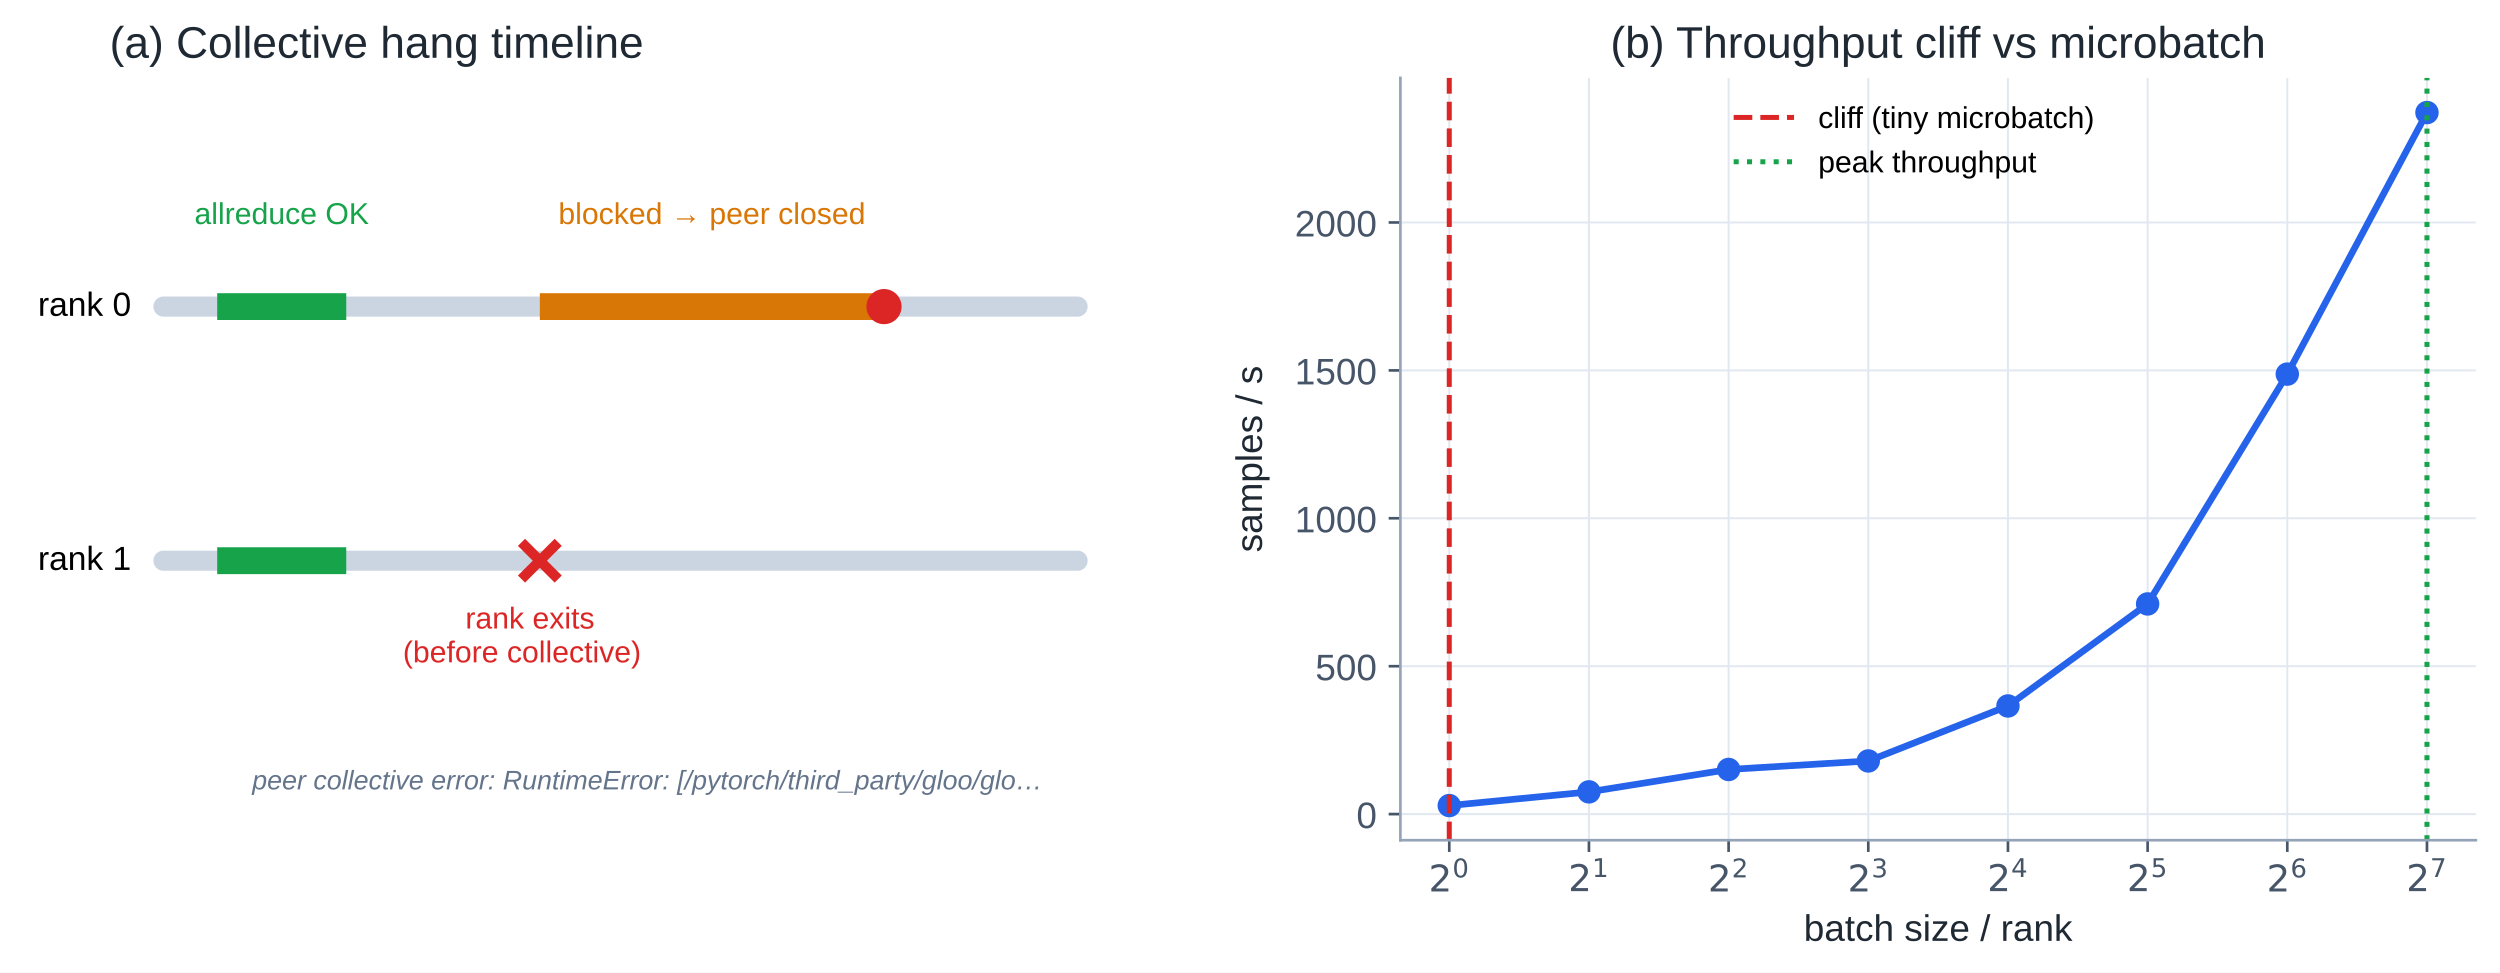
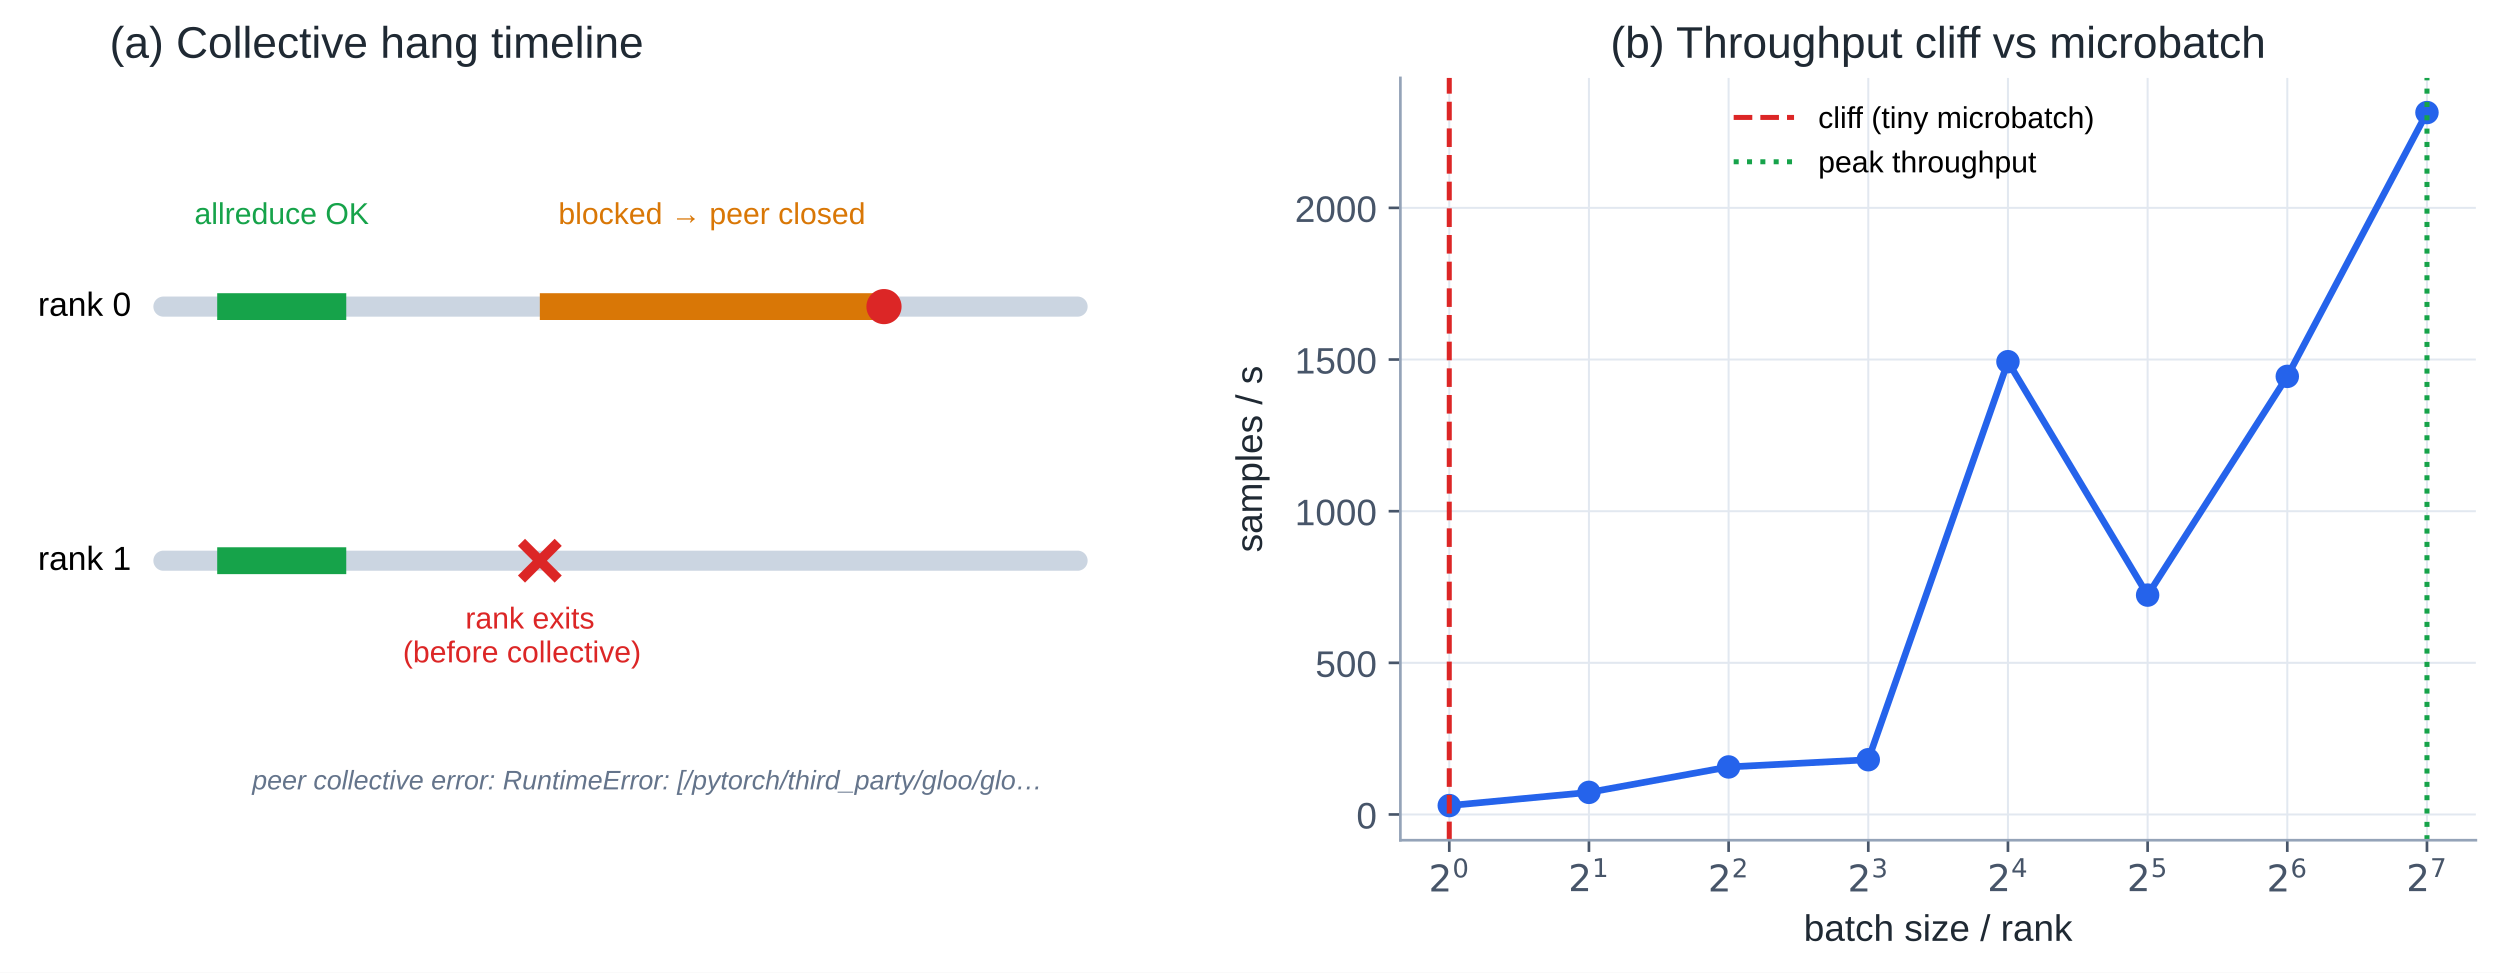
<svg xmlns="http://www.w3.org/2000/svg" xmlns:xlink="http://www.w3.org/1999/xlink" width="745.421pt" height="290.018pt" viewBox="0 0 745.421 290.018" version="1.1">
  <defs>
    <style type="text/css">*{stroke-linejoin: round; stroke-linecap: butt}</style>
  </defs>
  <g id="figure_1">
    <g id="patch_1">
      <path d="M 0 290.018  L 745.421 290.018  L 745.421 0  L 0 0  z " style="fill: #ffffff" />
    </g>
    <g id="axes_1">
      <g id="line2d_1">
-         <path d="M 48.728 91.419  L 321.298 91.419  " clip-path="url(#p2bac2a29dc)" style="fill: none; stroke: #cbd5e1; stroke-width: 6; stroke-linecap: round" />
+         <path d="M 48.728 91.419  L 321.298 91.419  " clip-path="url(#pb4060c1637)" style="fill: none; stroke: #cbd5e1; stroke-width: 6; stroke-linecap: round" />
      </g>
      <g id="line2d_2">
-         <path d="M 48.728 167.184  L 321.298 167.184  " clip-path="url(#p2bac2a29dc)" style="fill: none; stroke: #cbd5e1; stroke-width: 6; stroke-linecap: round" />
+         <path d="M 48.728 167.184  L 321.298 167.184  " clip-path="url(#pb4060c1637)" style="fill: none; stroke: #cbd5e1; stroke-width: 6; stroke-linecap: round" />
      </g>
      <g id="line2d_3">
-         <path d="M 64.761 91.419  L 103.242 91.419  " clip-path="url(#p2bac2a29dc)" style="fill: none; stroke: #16a34a; stroke-width: 8" />
+         <path d="M 64.761 91.419  L 103.242 91.419  " clip-path="url(#pb4060c1637)" style="fill: none; stroke: #16a34a; stroke-width: 8" />
      </g>
      <g id="line2d_4">
-         <path d="M 64.761 167.184  L 103.242 167.184  " clip-path="url(#p2bac2a29dc)" style="fill: none; stroke: #16a34a; stroke-width: 8" />
+         <path d="M 64.761 167.184  L 103.242 167.184  " clip-path="url(#pb4060c1637)" style="fill: none; stroke: #16a34a; stroke-width: 8" />
      </g>
      <g id="line2d_5">
-         <path d="M 160.962 91.419  L 263.577 91.419  " clip-path="url(#p2bac2a29dc)" style="fill: none; stroke: #d97706; stroke-width: 8" />
+         <path d="M 160.962 91.419  L 263.577 91.419  " clip-path="url(#pb4060c1637)" style="fill: none; stroke: #d97706; stroke-width: 8" />
      </g>
      <g id="text_1">
        <text style="font-size: 10px; font-family: 'Arial', 'Helvetica', 'DejaVu Sans', sans-serif; text-anchor: end" x="39.108" y="94.178" transform="rotate(-0 39.10781 94.17811)">rank 0</text>
      </g>
      <g id="text_2">
        <text style="font-size: 10px; font-family: 'Arial', 'Helvetica', 'DejaVu Sans', sans-serif; text-anchor: end" x="39.108" y="169.943" transform="rotate(-0 39.10781 169.9434)">rank 1</text>
      </g>
      <g id="text_3">
        <text style="font-size: 9px; font-family: 'Arial', 'Helvetica', 'DejaVu Sans', sans-serif; text-anchor: middle; fill: #16a34a" x="84.002" y="66.795" transform="rotate(-0 84.00164 66.795)">allreduce OK</text>
      </g>
      <g id="text_4">
        <text style="font-size: 9px; font-family: 'Arial', 'Helvetica', 'DejaVu Sans', sans-serif; fill: #dc2626" transform="translate(138.755 187.4122)">rank exits</text>
        <text style="font-size: 9px; font-family: 'Arial', 'Helvetica', 'DejaVu Sans', sans-serif; fill: #dc2626" transform="translate(120.1222 197.4902)">(before collective)</text>
      </g>
      <g id="text_5">
        <text style="font-size: 9px; font-family: 'Arial', 'Helvetica', 'DejaVu Sans', sans-serif; text-anchor: middle; fill: #d97706" x="212.27" y="66.795" transform="rotate(-0 212.2697 66.795)">blocked → peer closed</text>
      </g>
      <g id="text_6">
        <text style="font-style: italic; font-size: 8px; font-family: 'Arial', 'Helvetica', 'DejaVu Sans', sans-serif; text-anchor: middle; fill: #64748b" x="193.03" y="235.373" transform="rotate(-0 193.0295 235.3729)">peer collective error: RuntimeError: [/pytorch/third_party/gloo/glo…</text>
      </g>
      <g id="text_7">
        <text style="font-size: 13.2px; font-family: 'Arial', 'Helvetica', 'DejaVu Sans', sans-serif; text-anchor: start; fill: #1f2933" x="32.694" y="17.23" transform="rotate(-0 32.69441 17.22994)">(a) Collective hang timeline</text>
      </g>
      <g id="PathCollection_1">
        <defs>
-           <path id="m1c01527870" d="M -5.477 5.477  L 5.477 -5.477  M -5.477 -5.477  L 5.477 5.477  " style="stroke: #dc2626; stroke-width: 3" />
+           <path id="me664e97d87" d="M -5.477 5.477  L 5.477 -5.477  M -5.477 -5.477  L 5.477 5.477  " style="stroke: #dc2626; stroke-width: 3" />
        </defs>
-         <g clip-path="url(#p2bac2a29dc)">
-           <use xlink:href="#m1c01527870" x="160.962" y="167.184" style="fill: #dc2626; stroke: #dc2626; stroke-width: 3" />
+         <g clip-path="url(#pb4060c1637)">
+           <use xlink:href="#me664e97d87" x="160.962" y="167.184" style="fill: #dc2626; stroke: #dc2626; stroke-width: 3" />
        </g>
      </g>
      <g id="PathCollection_2">
        <defs>
-           <path id="m9dc05e7c75" d="M 0 4.743  C 1.258 4.743 2.465 4.244 3.354 3.354  C 4.244 2.465 4.743 1.258 4.743 0  C 4.743 -1.258 4.244 -2.465 3.354 -3.354  C 2.465 -4.244 1.258 -4.743 0 -4.743  C -1.258 -4.743 -2.465 -4.244 -3.354 -3.354  C -4.244 -2.465 -4.743 -1.258 -4.743 0  C -4.743 1.258 -4.244 2.465 -3.354 3.354  C -2.465 4.244 -1.258 4.743 0 4.743  z " style="stroke: #dc2626" />
+           <path id="mc852aa02c5" d="M 0 4.743  C 1.258 4.743 2.465 4.244 3.354 3.354  C 4.244 2.465 4.743 1.258 4.743 0  C 4.743 -1.258 4.244 -2.465 3.354 -3.354  C 2.465 -4.244 1.258 -4.743 0 -4.743  C -1.258 -4.743 -2.465 -4.244 -3.354 -3.354  C -4.244 -2.465 -4.743 -1.258 -4.743 0  C -4.743 1.258 -4.244 2.465 -3.354 3.354  C -2.465 4.244 -1.258 4.743 0 4.743  z " style="stroke: #dc2626" />
        </defs>
-         <g clip-path="url(#p2bac2a29dc)">
-           <use xlink:href="#m9dc05e7c75" x="263.577" y="91.419" style="fill: #dc2626; stroke: #dc2626" />
+         <g clip-path="url(#pb4060c1637)">
+           <use xlink:href="#mc852aa02c5" x="263.577" y="91.419" style="fill: #dc2626; stroke: #dc2626" />
        </g>
      </g>
    </g>
    <g id="axes_2">
      <g id="patch_2">
        <path d="M 417.551 250.526  L 738.221 250.526  L 738.221 23.23  L 417.551 23.23  z " style="fill: #ffffff" />
      </g>
      <g id="matplotlib.axis_1">
        <g id="xtick_1">
          <g id="line2d_6">
-             <path d="M 432.126 250.526  L 432.126 23.23  " clip-path="url(#pc3eee7e306)" style="fill: none; stroke: #e2e8f0; stroke-width: 0.6; stroke-linecap: square" />
+             <path d="M 432.126 250.526  L 432.126 23.23  " clip-path="url(#p1f0d1e21c5)" style="fill: none; stroke: #e2e8f0; stroke-width: 0.6; stroke-linecap: square" />
          </g>
          <g id="line2d_7">
            <defs>
-               <path id="m1bdd9fda4d" d="M 0 0  L 0 3.5  " style="stroke: #475569; stroke-width: 0.8" />
+               <path id="m0b16a1b576" d="M 0 0  L 0 3.5  " style="stroke: #475569; stroke-width: 0.8" />
            </defs>
            <g>
-               <use xlink:href="#m1bdd9fda4d" x="432.126" y="250.526" style="fill: #475569; stroke: #475569; stroke-width: 0.8" />
+               <use xlink:href="#m0b16a1b576" x="432.126" y="250.526" style="fill: #475569; stroke: #475569; stroke-width: 0.8" />
            </g>
          </g>
          <g id="text_8">
            <g style="fill: #475569" transform="translate(425.9665 265.8842)">
              <text>
                <tspan x="0" y="-0.069" style="font-size: 11px; font-family: 'DejaVu Sans'; fill: #475569">2</tspan>
                <tspan x="7.104" y="-4.28" style="font-size: 7.7px; font-family: 'DejaVu Sans'; fill: #475569">0</tspan>
              </text>
            </g>
          </g>
        </g>
        <g id="xtick_2">
          <g id="line2d_8">
-             <path d="M 473.772 250.526  L 473.772 23.23  " clip-path="url(#pc3eee7e306)" style="fill: none; stroke: #e2e8f0; stroke-width: 0.6; stroke-linecap: square" />
+             <path d="M 473.772 250.526  L 473.772 23.23  " clip-path="url(#p1f0d1e21c5)" style="fill: none; stroke: #e2e8f0; stroke-width: 0.6; stroke-linecap: square" />
          </g>
          <g id="line2d_9">
            <g>
-               <use xlink:href="#m1bdd9fda4d" x="473.772" y="250.526" style="fill: #475569; stroke: #475569; stroke-width: 0.8" />
+               <use xlink:href="#m0b16a1b576" x="473.772" y="250.526" style="fill: #475569; stroke: #475569; stroke-width: 0.8" />
            </g>
          </g>
          <g id="text_9">
            <g style="fill: #475569" transform="translate(467.6119 265.8842)">
              <text>
                <tspan x="0" y="-0.178" style="font-size: 11px; font-family: 'DejaVu Sans'; fill: #475569">2</tspan>
                <tspan x="7.104" y="-4.389" style="font-size: 7.7px; font-family: 'DejaVu Sans'; fill: #475569">1</tspan>
              </text>
            </g>
          </g>
        </g>
        <g id="xtick_3">
          <g id="line2d_10">
-             <path d="M 515.417 250.526  L 515.417 23.23  " clip-path="url(#pc3eee7e306)" style="fill: none; stroke: #e2e8f0; stroke-width: 0.6; stroke-linecap: square" />
+             <path d="M 515.417 250.526  L 515.417 23.23  " clip-path="url(#p1f0d1e21c5)" style="fill: none; stroke: #e2e8f0; stroke-width: 0.6; stroke-linecap: square" />
          </g>
          <g id="line2d_11">
            <g>
-               <use xlink:href="#m1bdd9fda4d" x="515.417" y="250.526" style="fill: #475569; stroke: #475569; stroke-width: 0.8" />
+               <use xlink:href="#m0b16a1b576" x="515.417" y="250.526" style="fill: #475569; stroke: #475569; stroke-width: 0.8" />
            </g>
          </g>
          <g id="text_10">
            <g style="fill: #475569" transform="translate(509.2574 265.8842)">
              <text>
                <tspan x="0" y="-0.069" style="font-size: 11px; font-family: 'DejaVu Sans'; fill: #475569">2</tspan>
                <tspan x="7.104" y="-4.28" style="font-size: 7.7px; font-family: 'DejaVu Sans'; fill: #475569">2</tspan>
              </text>
            </g>
          </g>
        </g>
        <g id="xtick_4">
          <g id="line2d_12">
-             <path d="M 557.063 250.526  L 557.063 23.23  " clip-path="url(#pc3eee7e306)" style="fill: none; stroke: #e2e8f0; stroke-width: 0.6; stroke-linecap: square" />
+             <path d="M 557.063 250.526  L 557.063 23.23  " clip-path="url(#p1f0d1e21c5)" style="fill: none; stroke: #e2e8f0; stroke-width: 0.6; stroke-linecap: square" />
          </g>
          <g id="line2d_13">
            <g>
-               <use xlink:href="#m1bdd9fda4d" x="557.063" y="250.526" style="fill: #475569; stroke: #475569; stroke-width: 0.8" />
+               <use xlink:href="#m0b16a1b576" x="557.063" y="250.526" style="fill: #475569; stroke: #475569; stroke-width: 0.8" />
            </g>
          </g>
          <g id="text_11">
            <g style="fill: #475569" transform="translate(550.9029 265.8842)">
              <text>
                <tspan x="0" y="-0.069" style="font-size: 11px; font-family: 'DejaVu Sans'; fill: #475569">2</tspan>
                <tspan x="7.104" y="-4.28" style="font-size: 7.7px; font-family: 'DejaVu Sans'; fill: #475569">3</tspan>
              </text>
            </g>
          </g>
        </g>
        <g id="xtick_5">
          <g id="line2d_14">
-             <path d="M 598.708 250.526  L 598.708 23.23  " clip-path="url(#pc3eee7e306)" style="fill: none; stroke: #e2e8f0; stroke-width: 0.6; stroke-linecap: square" />
+             <path d="M 598.708 250.526  L 598.708 23.23  " clip-path="url(#p1f0d1e21c5)" style="fill: none; stroke: #e2e8f0; stroke-width: 0.6; stroke-linecap: square" />
          </g>
          <g id="line2d_15">
            <g>
-               <use xlink:href="#m1bdd9fda4d" x="598.708" y="250.526" style="fill: #475569; stroke: #475569; stroke-width: 0.8" />
+               <use xlink:href="#m0b16a1b576" x="598.708" y="250.526" style="fill: #475569; stroke: #475569; stroke-width: 0.8" />
            </g>
          </g>
          <g id="text_12">
            <g style="fill: #475569" transform="translate(592.5484 265.8842)">
              <text>
                <tspan x="0" y="-0.178" style="font-size: 11px; font-family: 'DejaVu Sans'; fill: #475569">2</tspan>
                <tspan x="7.104" y="-4.389" style="font-size: 7.7px; font-family: 'DejaVu Sans'; fill: #475569">4</tspan>
              </text>
            </g>
          </g>
        </g>
        <g id="xtick_6">
          <g id="line2d_16">
-             <path d="M 640.354 250.526  L 640.354 23.23  " clip-path="url(#pc3eee7e306)" style="fill: none; stroke: #e2e8f0; stroke-width: 0.6; stroke-linecap: square" />
+             <path d="M 640.354 250.526  L 640.354 23.23  " clip-path="url(#p1f0d1e21c5)" style="fill: none; stroke: #e2e8f0; stroke-width: 0.6; stroke-linecap: square" />
          </g>
          <g id="line2d_17">
            <g>
-               <use xlink:href="#m1bdd9fda4d" x="640.354" y="250.526" style="fill: #475569; stroke: #475569; stroke-width: 0.8" />
+               <use xlink:href="#m0b16a1b576" x="640.354" y="250.526" style="fill: #475569; stroke: #475569; stroke-width: 0.8" />
            </g>
          </g>
          <g id="text_13">
            <g style="fill: #475569" transform="translate(634.1939 265.8842)">
              <text>
                <tspan x="0" y="-0.178" style="font-size: 11px; font-family: 'DejaVu Sans'; fill: #475569">2</tspan>
                <tspan x="7.104" y="-4.389" style="font-size: 7.7px; font-family: 'DejaVu Sans'; fill: #475569">5</tspan>
              </text>
            </g>
          </g>
        </g>
        <g id="xtick_7">
          <g id="line2d_18">
-             <path d="M 681.999 250.526  L 681.999 23.23  " clip-path="url(#pc3eee7e306)" style="fill: none; stroke: #e2e8f0; stroke-width: 0.6; stroke-linecap: square" />
+             <path d="M 681.999 250.526  L 681.999 23.23  " clip-path="url(#p1f0d1e21c5)" style="fill: none; stroke: #e2e8f0; stroke-width: 0.6; stroke-linecap: square" />
          </g>
          <g id="line2d_19">
            <g>
-               <use xlink:href="#m1bdd9fda4d" x="681.999" y="250.526" style="fill: #475569; stroke: #475569; stroke-width: 0.8" />
+               <use xlink:href="#m0b16a1b576" x="681.999" y="250.526" style="fill: #475569; stroke: #475569; stroke-width: 0.8" />
            </g>
          </g>
          <g id="text_14">
            <g style="fill: #475569" transform="translate(675.8394 265.8842)">
              <text>
                <tspan x="0" y="-0.069" style="font-size: 11px; font-family: 'DejaVu Sans'; fill: #475569">2</tspan>
                <tspan x="7.104" y="-4.28" style="font-size: 7.7px; font-family: 'DejaVu Sans'; fill: #475569">6</tspan>
              </text>
            </g>
          </g>
        </g>
        <g id="xtick_8">
          <g id="line2d_20">
-             <path d="M 723.645 250.526  L 723.645 23.23  " clip-path="url(#pc3eee7e306)" style="fill: none; stroke: #e2e8f0; stroke-width: 0.6; stroke-linecap: square" />
+             <path d="M 723.645 250.526  L 723.645 23.23  " clip-path="url(#p1f0d1e21c5)" style="fill: none; stroke: #e2e8f0; stroke-width: 0.6; stroke-linecap: square" />
          </g>
          <g id="line2d_21">
            <g>
-               <use xlink:href="#m1bdd9fda4d" x="723.645" y="250.526" style="fill: #475569; stroke: #475569; stroke-width: 0.8" />
+               <use xlink:href="#m0b16a1b576" x="723.645" y="250.526" style="fill: #475569; stroke: #475569; stroke-width: 0.8" />
            </g>
          </g>
          <g id="text_15">
            <g style="fill: #475569" transform="translate(717.4849 265.8842)">
              <text>
                <tspan x="0" y="-0.178" style="font-size: 11px; font-family: 'DejaVu Sans'; fill: #475569">2</tspan>
                <tspan x="7.104" y="-4.389" style="font-size: 7.7px; font-family: 'DejaVu Sans'; fill: #475569">7</tspan>
              </text>
            </g>
          </g>
        </g>
        <g id="text_16">
          <text style="font-size: 11px; font-family: 'Arial', 'Helvetica', 'DejaVu Sans', sans-serif; text-anchor: middle; fill: #1f2933" x="577.886" y="280.53" transform="rotate(-0 577.8857 280.5302)">batch size / rank</text>
        </g>
      </g>
      <g id="matplotlib.axis_2">
        <g id="ytick_1">
          <g id="line2d_22">
-             <path d="M 417.551 242.74  L 738.221 242.74  " clip-path="url(#pc3eee7e306)" style="fill: none; stroke: #e2e8f0; stroke-width: 0.6; stroke-linecap: square" />
+             <path d="M 417.551 242.855  L 738.221 242.855  " clip-path="url(#p1f0d1e21c5)" style="fill: none; stroke: #e2e8f0; stroke-width: 0.6; stroke-linecap: square" />
          </g>
          <g id="line2d_23">
            <defs>
-               <path id="mef28c17f36" d="M 0 0  L -3.5 0  " style="stroke: #475569; stroke-width: 0.8" />
+               <path id="m5a8570fc3b" d="M 0 0  L -3.5 0  " style="stroke: #475569; stroke-width: 0.8" />
            </defs>
            <g>
-               <use xlink:href="#mef28c17f36" x="417.551" y="242.74" style="fill: #475569; stroke: #475569; stroke-width: 0.8" />
+               <use xlink:href="#m5a8570fc3b" x="417.551" y="242.855" style="fill: #475569; stroke: #475569; stroke-width: 0.8" />
            </g>
          </g>
          <g id="text_17">
-             <text style="font-size: 11px; font-family: 'Arial', 'Helvetica', 'DejaVu Sans', sans-serif; text-anchor: end; fill: #475569" x="410.551" y="246.919" transform="rotate(-0 410.5505 246.9193)">0</text>
+             <text style="font-size: 11px; font-family: 'Arial', 'Helvetica', 'DejaVu Sans', sans-serif; text-anchor: end; fill: #475569" x="410.551" y="247.034" transform="rotate(-0 410.5505 247.0337)">0</text>
          </g>
        </g>
        <g id="ytick_2">
          <g id="line2d_24">
-             <path d="M 417.551 198.639  L 738.221 198.639  " clip-path="url(#pc3eee7e306)" style="fill: none; stroke: #e2e8f0; stroke-width: 0.6; stroke-linecap: square" />
+             <path d="M 417.551 197.637  L 738.221 197.637  " clip-path="url(#p1f0d1e21c5)" style="fill: none; stroke: #e2e8f0; stroke-width: 0.6; stroke-linecap: square" />
          </g>
          <g id="line2d_25">
            <g>
-               <use xlink:href="#mef28c17f36" x="417.551" y="198.639" style="fill: #475569; stroke: #475569; stroke-width: 0.8" />
+               <use xlink:href="#m5a8570fc3b" x="417.551" y="197.637" style="fill: #475569; stroke: #475569; stroke-width: 0.8" />
            </g>
          </g>
          <g id="text_18">
-             <text style="font-size: 11px; font-family: 'Arial', 'Helvetica', 'DejaVu Sans', sans-serif; text-anchor: end; fill: #475569" x="410.551" y="202.818" transform="rotate(-0 410.5505 202.818)">500</text>
+             <text style="font-size: 11px; font-family: 'Arial', 'Helvetica', 'DejaVu Sans', sans-serif; text-anchor: end; fill: #475569" x="410.551" y="201.816" transform="rotate(-0 410.5505 201.8163)">500</text>
          </g>
        </g>
        <g id="ytick_3">
          <g id="line2d_26">
-             <path d="M 417.551 154.538  L 738.221 154.538  " clip-path="url(#pc3eee7e306)" style="fill: none; stroke: #e2e8f0; stroke-width: 0.6; stroke-linecap: square" />
+             <path d="M 417.551 152.42  L 738.221 152.42  " clip-path="url(#p1f0d1e21c5)" style="fill: none; stroke: #e2e8f0; stroke-width: 0.6; stroke-linecap: square" />
          </g>
          <g id="line2d_27">
            <g>
-               <use xlink:href="#mef28c17f36" x="417.551" y="154.538" style="fill: #475569; stroke: #475569; stroke-width: 0.8" />
+               <use xlink:href="#m5a8570fc3b" x="417.551" y="152.42" style="fill: #475569; stroke: #475569; stroke-width: 0.8" />
            </g>
          </g>
          <g id="text_19">
-             <text style="font-size: 11px; font-family: 'Arial', 'Helvetica', 'DejaVu Sans', sans-serif; text-anchor: end; fill: #475569" x="410.551" y="158.717" transform="rotate(-0 410.5505 158.7167)">1000</text>
+             <text style="font-size: 11px; font-family: 'Arial', 'Helvetica', 'DejaVu Sans', sans-serif; text-anchor: end; fill: #475569" x="410.551" y="156.599" transform="rotate(-0 410.5505 156.5989)">1000</text>
          </g>
        </g>
        <g id="ytick_4">
          <g id="line2d_28">
-             <path d="M 417.551 110.436  L 738.221 110.436  " clip-path="url(#pc3eee7e306)" style="fill: none; stroke: #e2e8f0; stroke-width: 0.6; stroke-linecap: square" />
+             <path d="M 417.551 107.202  L 738.221 107.202  " clip-path="url(#p1f0d1e21c5)" style="fill: none; stroke: #e2e8f0; stroke-width: 0.6; stroke-linecap: square" />
          </g>
          <g id="line2d_29">
            <g>
-               <use xlink:href="#mef28c17f36" x="417.551" y="110.436" style="fill: #475569; stroke: #475569; stroke-width: 0.8" />
+               <use xlink:href="#m5a8570fc3b" x="417.551" y="107.202" style="fill: #475569; stroke: #475569; stroke-width: 0.8" />
            </g>
          </g>
          <g id="text_20">
-             <text style="font-size: 11px; font-family: 'Arial', 'Helvetica', 'DejaVu Sans', sans-serif; text-anchor: end; fill: #475569" x="410.551" y="114.615" transform="rotate(-0 410.5505 114.6153)">1500</text>
+             <text style="font-size: 11px; font-family: 'Arial', 'Helvetica', 'DejaVu Sans', sans-serif; text-anchor: end; fill: #475569" x="410.551" y="111.382" transform="rotate(-0 410.5505 111.3815)">1500</text>
          </g>
        </g>
        <g id="ytick_5">
          <g id="line2d_30">
-             <path d="M 417.551 66.335  L 738.221 66.335  " clip-path="url(#pc3eee7e306)" style="fill: none; stroke: #e2e8f0; stroke-width: 0.6; stroke-linecap: square" />
+             <path d="M 417.551 61.985  L 738.221 61.985  " clip-path="url(#p1f0d1e21c5)" style="fill: none; stroke: #e2e8f0; stroke-width: 0.6; stroke-linecap: square" />
          </g>
          <g id="line2d_31">
            <g>
-               <use xlink:href="#mef28c17f36" x="417.551" y="66.335" style="fill: #475569; stroke: #475569; stroke-width: 0.8" />
+               <use xlink:href="#m5a8570fc3b" x="417.551" y="61.985" style="fill: #475569; stroke: #475569; stroke-width: 0.8" />
            </g>
          </g>
          <g id="text_21">
-             <text style="font-size: 11px; font-family: 'Arial', 'Helvetica', 'DejaVu Sans', sans-serif; text-anchor: end; fill: #475569" x="410.551" y="70.514" transform="rotate(-0 410.5505 70.51402)">2000</text>
+             <text style="font-size: 11px; font-family: 'Arial', 'Helvetica', 'DejaVu Sans', sans-serif; text-anchor: end; fill: #475569" x="410.551" y="66.164" transform="rotate(-0 410.5505 66.16412)">2000</text>
          </g>
        </g>
        <g id="text_22">
          <text style="font-size: 11px; font-family: 'Arial', 'Helvetica', 'DejaVu Sans', sans-serif; text-anchor: middle; fill: #1f2933" x="376.268" y="136.878" transform="rotate(-90 376.2679 136.8779)">samples / s</text>
        </g>
      </g>
      <g id="line2d_32">
-         <path d="M 432.126 240.194  L 473.772 236.109  L 515.417 229.434  L 557.063 226.893  L 598.708 210.496  L 640.354 180.075  L 681.999 111.548  L 723.645 33.562  " clip-path="url(#pc3eee7e306)" style="fill: none; stroke: #2563eb; stroke-width: 2; stroke-linecap: square" />
+         <path d="M 432.126 240.194  L 473.772 236.258  L 515.417 228.679  L 557.063 226.524  L 598.708 107.842  L 640.354 177.442  L 681.999 112.226  L 723.645 33.562  " clip-path="url(#p1f0d1e21c5)" style="fill: none; stroke: #2563eb; stroke-width: 2; stroke-linecap: square" />
        <defs>
-           <path id="ma41d5f37d5" d="M 0 3  C 0.796 3 1.559 2.684 2.121 2.121  C 2.684 1.559 3 0.796 3 0  C 3 -0.796 2.684 -1.559 2.121 -2.121  C 1.559 -2.684 0.796 -3 0 -3  C -0.796 -3 -1.559 -2.684 -2.121 -2.121  C -2.684 -1.559 -3 -0.796 -3 0  C -3 0.796 -2.684 1.559 -2.121 2.121  C -1.559 2.684 -0.796 3 0 3  z " style="stroke: #2563eb" />
+           <path id="ma039b5a12a" d="M 0 3  C 0.796 3 1.559 2.684 2.121 2.121  C 2.684 1.559 3 0.796 3 0  C 3 -0.796 2.684 -1.559 2.121 -2.121  C 1.559 -2.684 0.796 -3 0 -3  C -0.796 -3 -1.559 -2.684 -2.121 -2.121  C -2.684 -1.559 -3 -0.796 -3 0  C -3 0.796 -2.684 1.559 -2.121 2.121  C -1.559 2.684 -0.796 3 0 3  z " style="stroke: #2563eb" />
        </defs>
-         <g clip-path="url(#pc3eee7e306)">
-           <use xlink:href="#ma41d5f37d5" x="432.126" y="240.194" style="fill: #2563eb; stroke: #2563eb" />
-           <use xlink:href="#ma41d5f37d5" x="473.772" y="236.109" style="fill: #2563eb; stroke: #2563eb" />
-           <use xlink:href="#ma41d5f37d5" x="515.417" y="229.434" style="fill: #2563eb; stroke: #2563eb" />
-           <use xlink:href="#ma41d5f37d5" x="557.063" y="226.893" style="fill: #2563eb; stroke: #2563eb" />
-           <use xlink:href="#ma41d5f37d5" x="598.708" y="210.496" style="fill: #2563eb; stroke: #2563eb" />
-           <use xlink:href="#ma41d5f37d5" x="640.354" y="180.075" style="fill: #2563eb; stroke: #2563eb" />
-           <use xlink:href="#ma41d5f37d5" x="681.999" y="111.548" style="fill: #2563eb; stroke: #2563eb" />
-           <use xlink:href="#ma41d5f37d5" x="723.645" y="33.562" style="fill: #2563eb; stroke: #2563eb" />
+         <g clip-path="url(#p1f0d1e21c5)">
+           <use xlink:href="#ma039b5a12a" x="432.126" y="240.194" style="fill: #2563eb; stroke: #2563eb" />
+           <use xlink:href="#ma039b5a12a" x="473.772" y="236.258" style="fill: #2563eb; stroke: #2563eb" />
+           <use xlink:href="#ma039b5a12a" x="515.417" y="228.679" style="fill: #2563eb; stroke: #2563eb" />
+           <use xlink:href="#ma039b5a12a" x="557.063" y="226.524" style="fill: #2563eb; stroke: #2563eb" />
+           <use xlink:href="#ma039b5a12a" x="598.708" y="107.842" style="fill: #2563eb; stroke: #2563eb" />
+           <use xlink:href="#ma039b5a12a" x="640.354" y="177.442" style="fill: #2563eb; stroke: #2563eb" />
+           <use xlink:href="#ma039b5a12a" x="681.999" y="112.226" style="fill: #2563eb; stroke: #2563eb" />
+           <use xlink:href="#ma039b5a12a" x="723.645" y="33.562" style="fill: #2563eb; stroke: #2563eb" />
        </g>
      </g>
      <g id="line2d_33">
-         <path d="M 432.126 250.526  L 432.126 23.23  " clip-path="url(#pc3eee7e306)" style="fill: none; stroke-dasharray: 5.55,2.4; stroke-dashoffset: 0; stroke: #dc2626; stroke-width: 1.5" />
+         <path d="M 432.126 250.526  L 432.126 23.23  " clip-path="url(#p1f0d1e21c5)" style="fill: none; stroke-dasharray: 5.55,2.4; stroke-dashoffset: 0; stroke: #dc2626; stroke-width: 1.5" />
      </g>
      <g id="line2d_34">
-         <path d="M 723.645 250.526  L 723.645 23.23  " clip-path="url(#pc3eee7e306)" style="fill: none; stroke-dasharray: 1.5,2.475; stroke-dashoffset: 0; stroke: #16a34a; stroke-width: 1.5" />
+         <path d="M 723.645 250.526  L 723.645 23.23  " clip-path="url(#p1f0d1e21c5)" style="fill: none; stroke-dasharray: 1.5,2.475; stroke-dashoffset: 0; stroke: #16a34a; stroke-width: 1.5" />
      </g>
      <g id="patch_3">
        <path d="M 417.551 250.526  L 417.551 23.23  " style="fill: none; stroke: #94a3b8; stroke-width: 0.8; stroke-linejoin: miter; stroke-linecap: square" />
      </g>
      <g id="patch_4">
        <path d="M 417.551 250.526  L 738.221 250.526  " style="fill: none; stroke: #94a3b8; stroke-width: 0.8; stroke-linejoin: miter; stroke-linecap: square" />
      </g>
      <g id="text_23">
        <text style="font-size: 13.2px; font-family: 'Arial', 'Helvetica', 'DejaVu Sans', sans-serif; text-anchor: middle; fill: #1f2933" x="577.886" y="17.23" transform="rotate(-0 577.8857 17.22994)">(b) Throughput cliff vs microbatch</text>
      </g>
      <g id="legend_1">
        <g id="line2d_35">
          <path d="M 516.927 35.019  L 525.927 35.019  L 534.927 35.019  " style="fill: none; stroke-dasharray: 5.55,2.4; stroke-dashoffset: 0; stroke: #dc2626; stroke-width: 1.5" />
        </g>
        <g id="text_24">
          <text style="font-size: 9px; font-family: 'Arial', 'Helvetica', 'DejaVu Sans', sans-serif; text-anchor: start" x="542.127" y="38.169" transform="rotate(-0 542.1268 38.16853)">cliff (tiny microbatch)</text>
        </g>
        <g id="line2d_36">
          <path d="M 516.927 48.229  L 525.927 48.229  L 534.927 48.229  " style="fill: none; stroke-dasharray: 1.5,2.475; stroke-dashoffset: 0; stroke: #16a34a; stroke-width: 1.5" />
        </g>
        <g id="text_25">
          <text style="font-size: 9px; font-family: 'Arial', 'Helvetica', 'DejaVu Sans', sans-serif; text-anchor: start" x="542.127" y="51.379" transform="rotate(-0 542.1268 51.37884)">peak throughput</text>
        </g>
      </g>
    </g>
  </g>
  <defs>
-     <clipPath id="p2bac2a29dc">
+     <clipPath id="pb4060c1637">
      <rect x="32.694" y="23.23" width="320.67" height="227.296" />
    </clipPath>
-     <clipPath id="pc3eee7e306">
+     <clipPath id="p1f0d1e21c5">
      <rect x="417.551" y="23.23" width="320.67" height="227.296" />
    </clipPath>
  </defs>
</svg>
